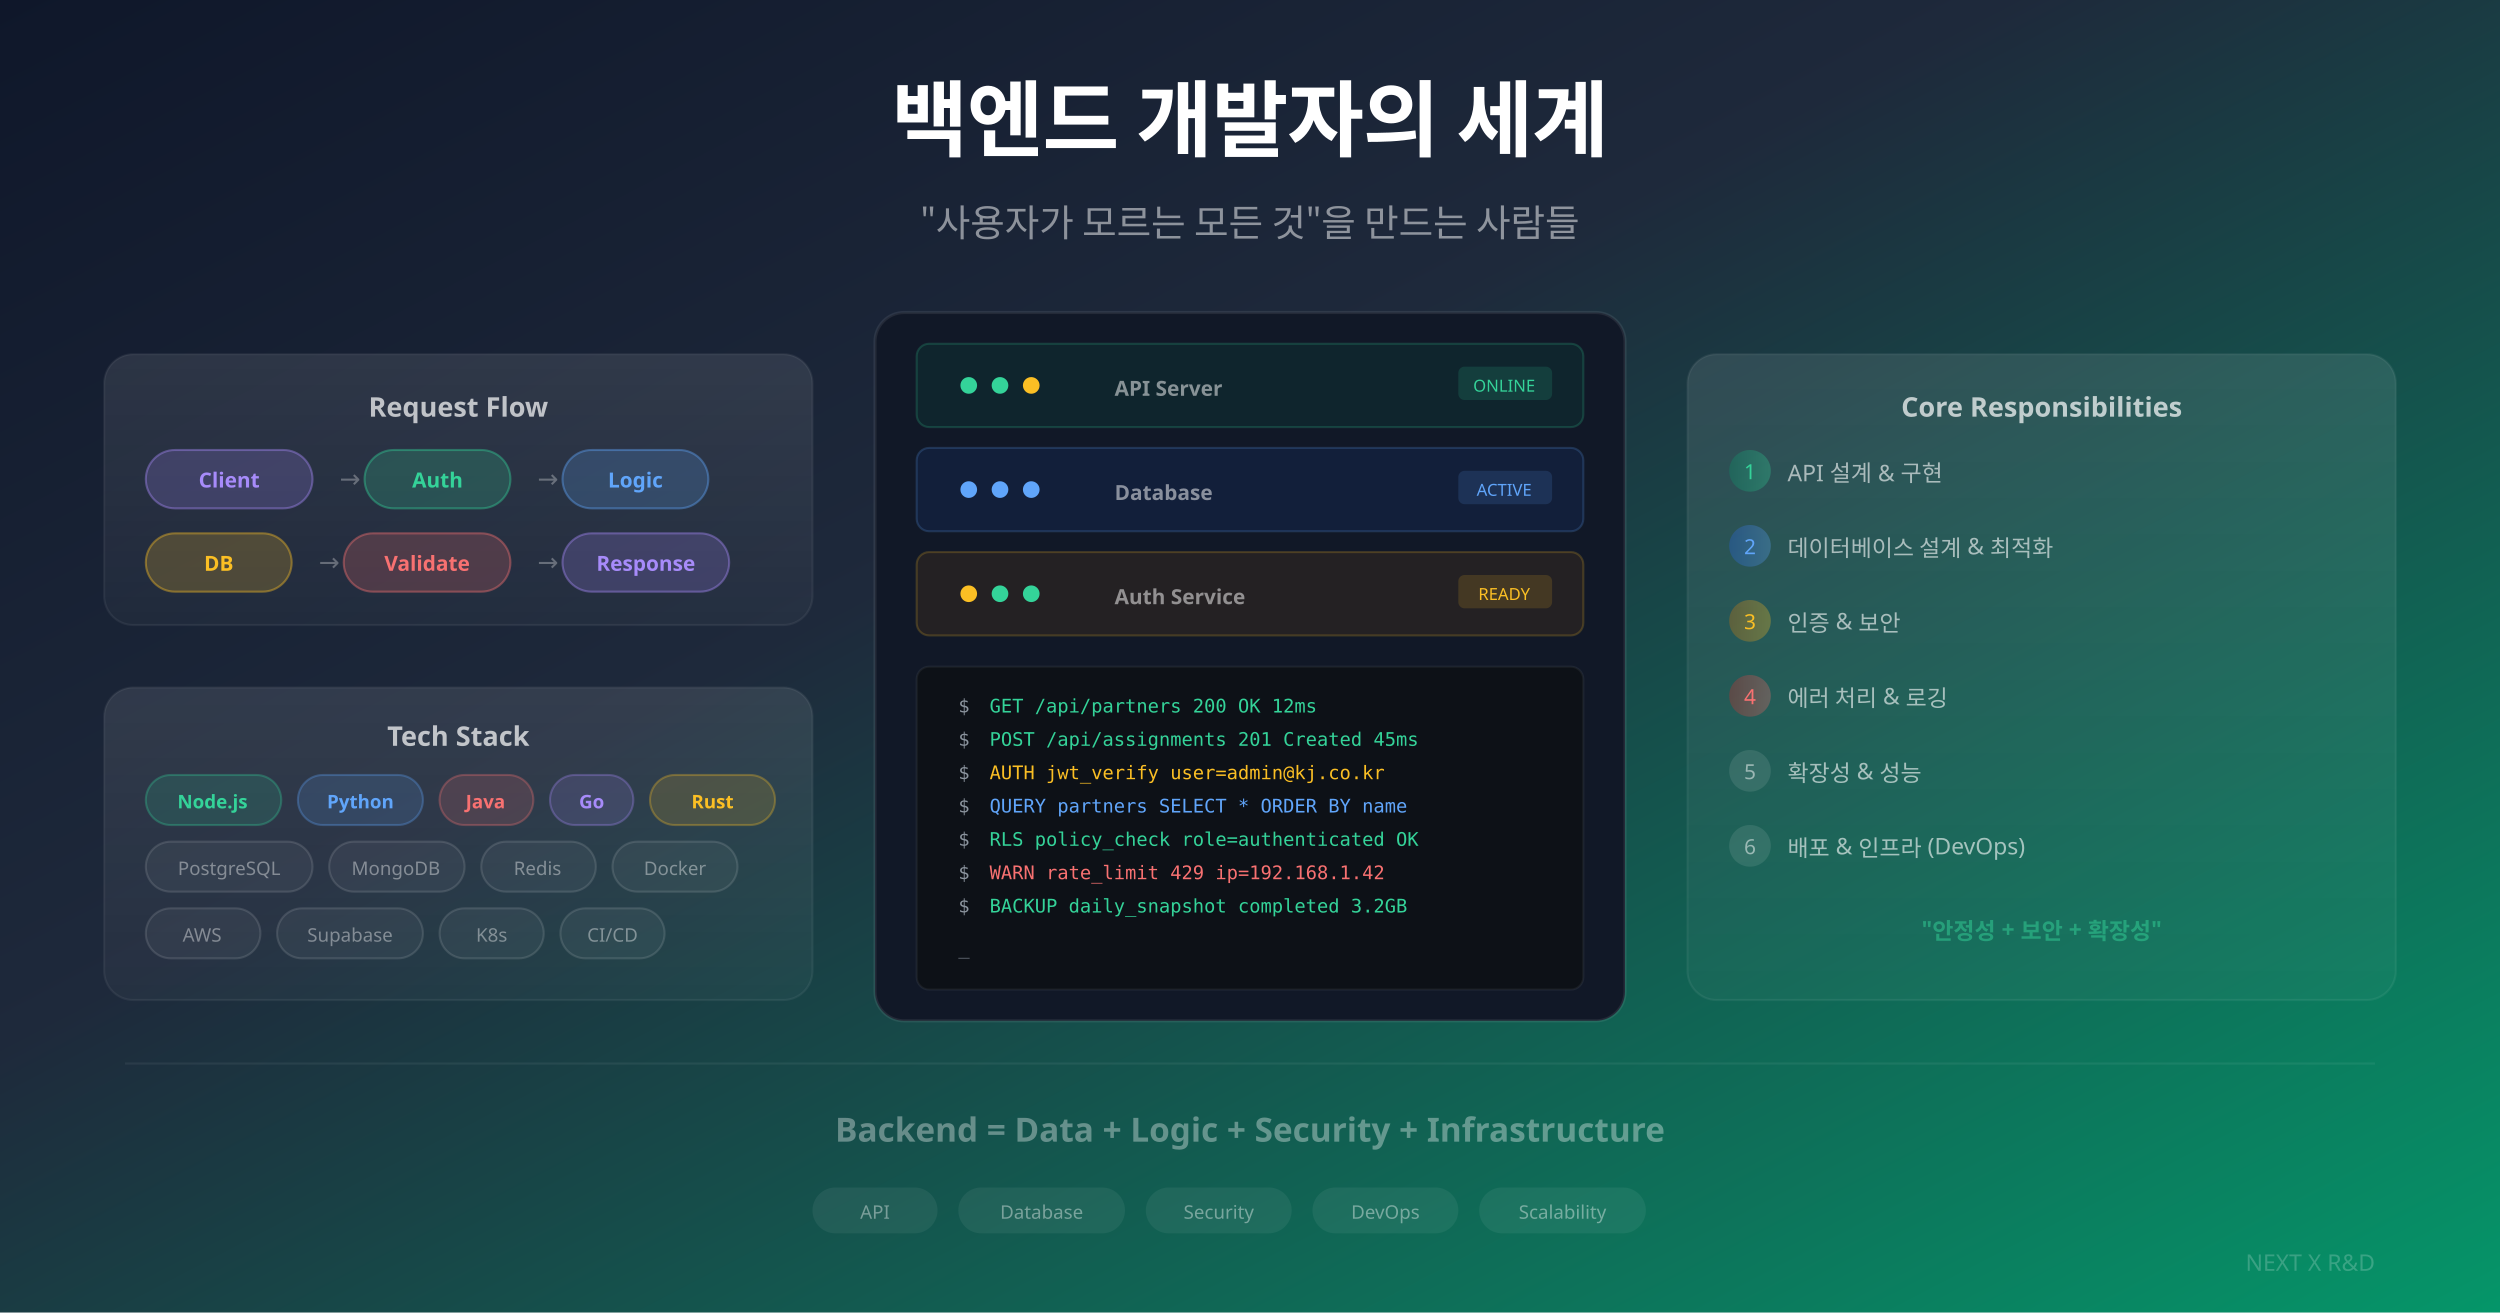
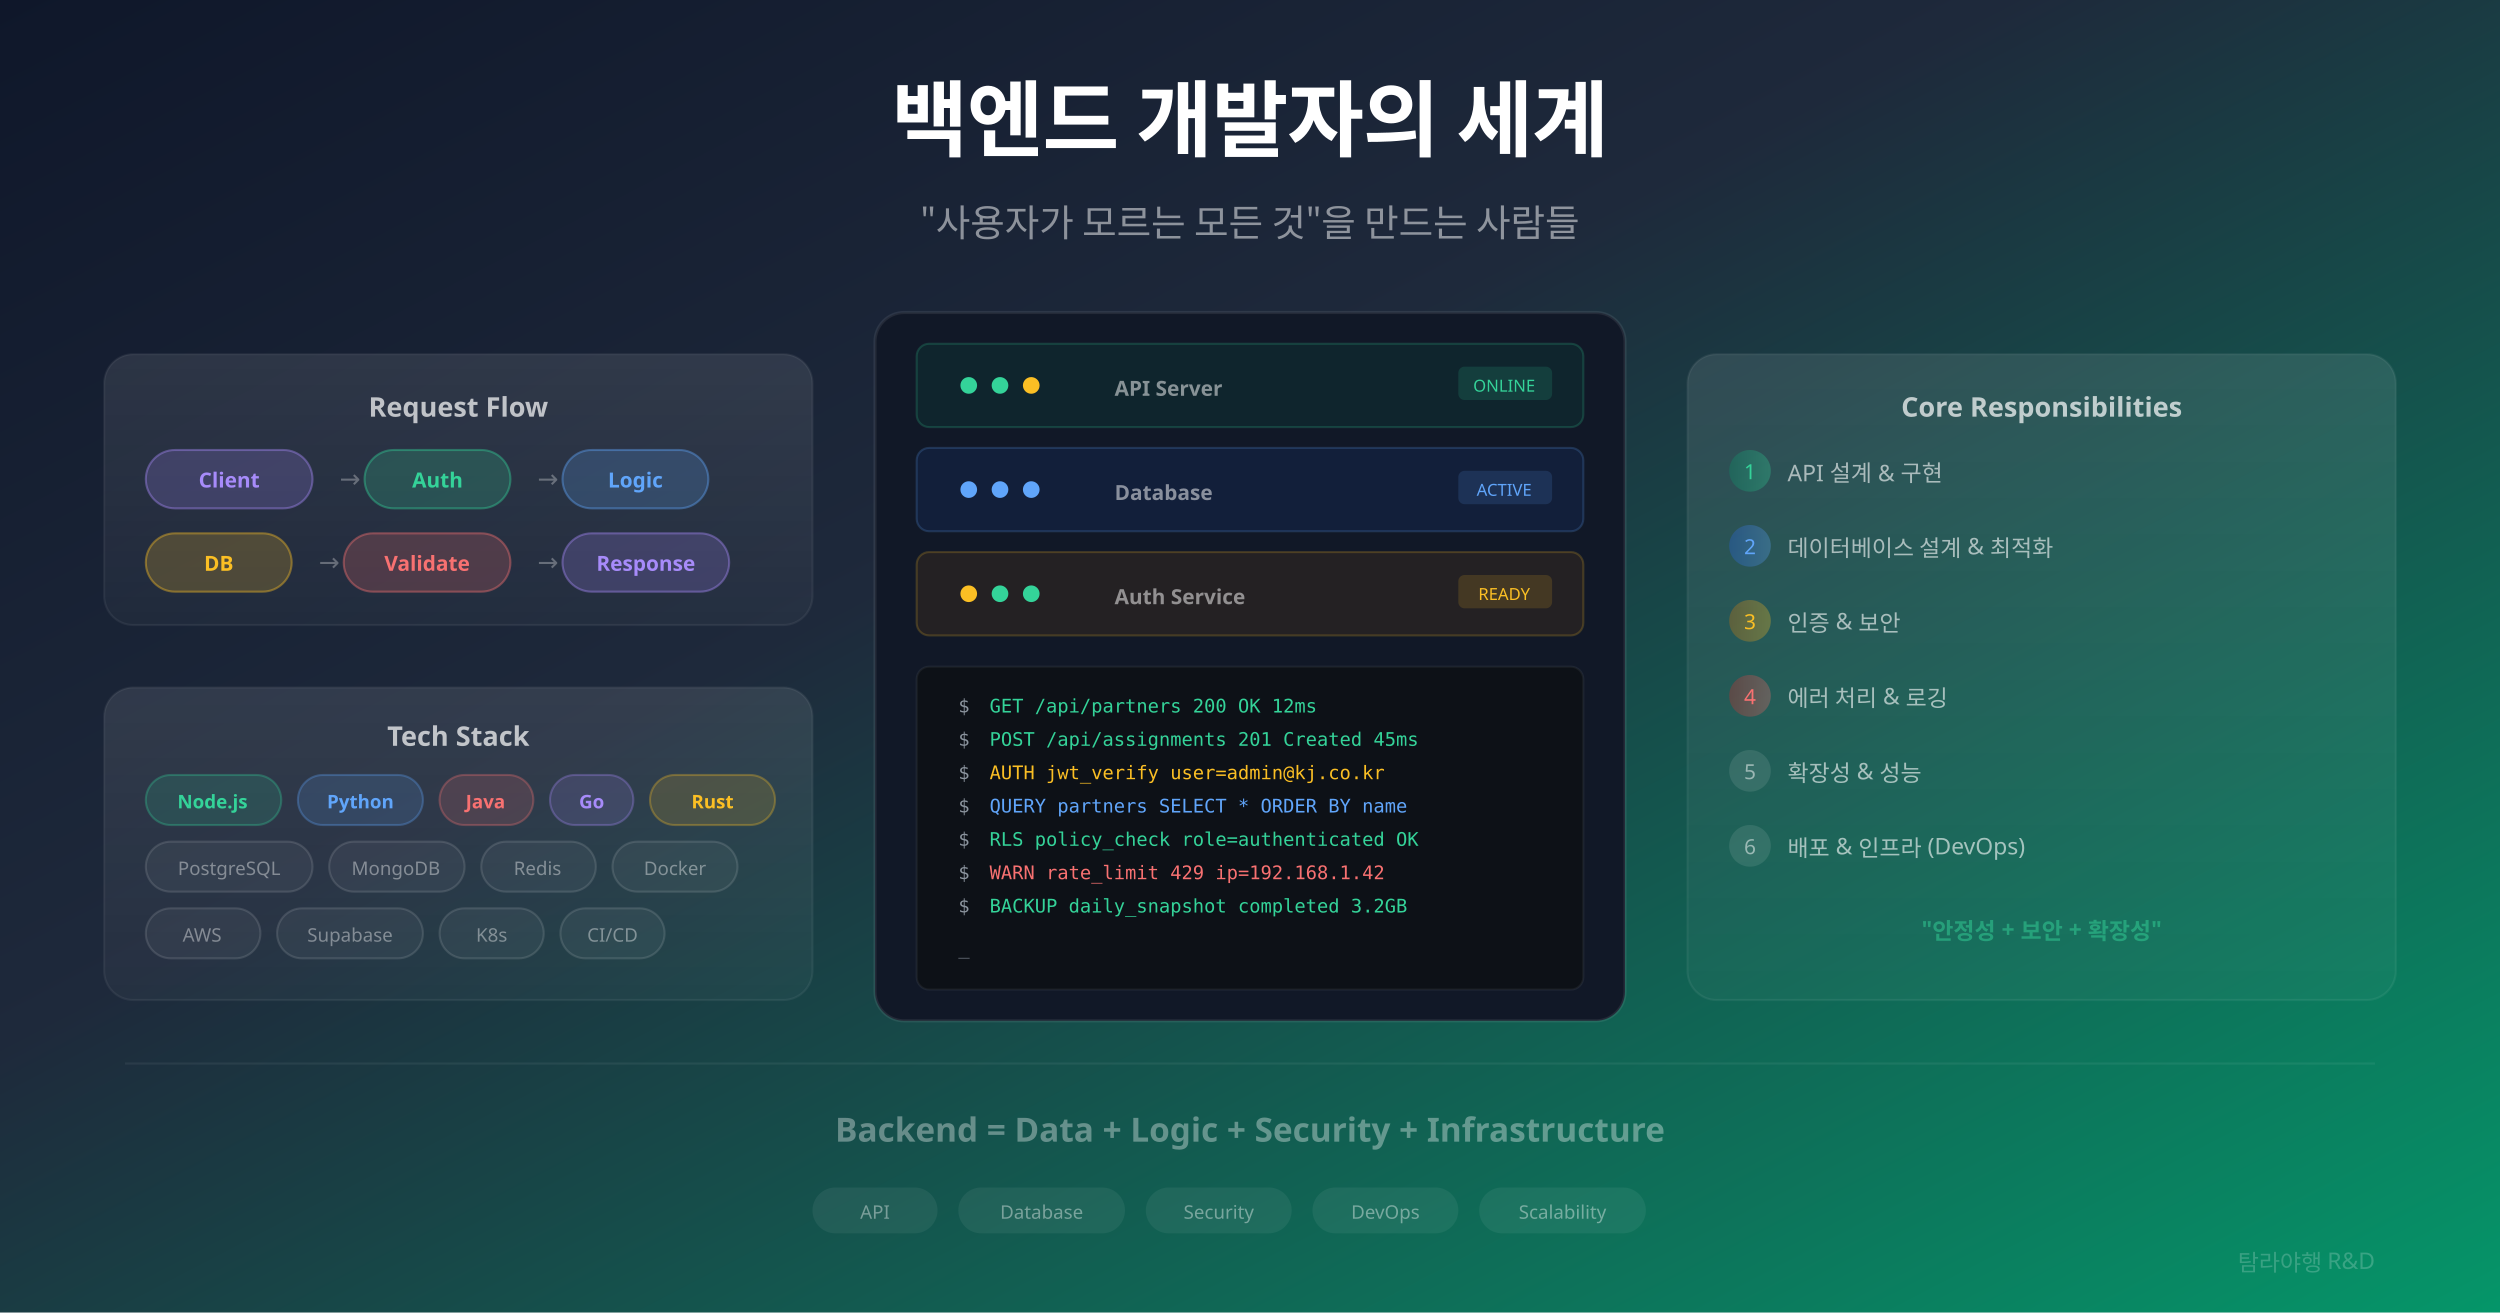
<svg xmlns="http://www.w3.org/2000/svg" viewBox="0 0 1200 630" font-family="'Segoe UI','Apple SD Gothic Neo','Malgun Gothic',sans-serif">
  <defs>
    <linearGradient id="bg" x1="0%" y1="0%" x2="100%" y2="100%">
      <stop offset="0%" style="stop-color:#0f172a" />
      <stop offset="40%" style="stop-color:#1e293b" />
      <stop offset="100%" style="stop-color:#059669" />
    </linearGradient>
    <linearGradient id="card" x1="0%" y1="0%" x2="0%" y2="100%">
      <stop offset="0%" style="stop-color:#ffffff;stop-opacity:0.1" />
      <stop offset="100%" style="stop-color:#ffffff;stop-opacity:0.03" />
    </linearGradient>
    <linearGradient id="emerald" x1="0%" y1="0%" x2="100%" y2="0%">
      <stop offset="0%" style="stop-color:#059669" />
      <stop offset="100%" style="stop-color:#34d399" />
    </linearGradient>
    <linearGradient id="blue" x1="0%" y1="0%" x2="100%" y2="0%">
      <stop offset="0%" style="stop-color:#2563eb" />
      <stop offset="100%" style="stop-color:#60a5fa" />
    </linearGradient>
    <linearGradient id="amber" x1="0%" y1="0%" x2="100%" y2="0%">
      <stop offset="0%" style="stop-color:#d97706" />
      <stop offset="100%" style="stop-color:#fbbf24" />
    </linearGradient>
    <linearGradient id="red" x1="0%" y1="0%" x2="100%" y2="0%">
      <stop offset="0%" style="stop-color:#dc2626" />
      <stop offset="100%" style="stop-color:#f87171" />
    </linearGradient>
  </defs>
  <rect width="1200" height="630" fill="url(#bg)" />
  <text x="600" y="72" text-anchor="middle" fill="#ffffff" font-size="40" font-weight="800" letter-spacing="-0.5">백엔드 개발자의 세계</text>
  <text x="600" y="112" text-anchor="middle" fill="rgba(255,255,255,0.5)" font-size="18">"사용자가 모르는 모든 것"을 만드는 사람들</text>
  <rect x="420" y="150" width="360" height="340" rx="14" fill="#111827" stroke="rgba(255,255,255,0.08)" stroke-width="1.5" />
  <rect x="440" y="165" width="320" height="40" rx="6" fill="rgba(5,150,105,0.1)" stroke="rgba(52,211,153,0.2)" stroke-width="1" />
  <circle cx="465" cy="185" r="4" fill="#34d399" />
  <circle cx="480" cy="185" r="4" fill="#34d399" />
  <circle cx="495" cy="185" r="4" fill="#fbbf24" />
  <text x="535" y="190" fill="rgba(255,255,255,0.5)" font-size="10" font-weight="600">API Server</text>
  <rect x="700" y="176" width="45" height="16" rx="3" fill="rgba(52,211,153,0.15)" />
  <text x="722" y="188" text-anchor="middle" fill="#34d399" font-size="8">ONLINE</text>
  <rect x="440" y="215" width="320" height="40" rx="6" fill="rgba(37,99,235,0.1)" stroke="rgba(96,165,250,0.2)" stroke-width="1" />
  <circle cx="465" cy="235" r="4" fill="#60a5fa" />
  <circle cx="480" cy="235" r="4" fill="#60a5fa" />
  <circle cx="495" cy="235" r="4" fill="#60a5fa" />
  <text x="535" y="240" fill="rgba(255,255,255,0.5)" font-size="10" font-weight="600">Database</text>
  <rect x="700" y="226" width="45" height="16" rx="3" fill="rgba(96,165,250,0.15)" />
  <text x="722" y="238" text-anchor="middle" fill="#60a5fa" font-size="8">ACTIVE</text>
  <rect x="440" y="265" width="320" height="40" rx="6" fill="rgba(217,119,6,0.1)" stroke="rgba(251,191,36,0.2)" stroke-width="1" />
  <circle cx="465" cy="285" r="4" fill="#fbbf24" />
  <circle cx="480" cy="285" r="4" fill="#34d399" />
  <circle cx="495" cy="285" r="4" fill="#34d399" />
  <text x="535" y="290" fill="rgba(255,255,255,0.5)" font-size="10" font-weight="600">Auth Service</text>
  <rect x="700" y="276" width="45" height="16" rx="3" fill="rgba(251,191,36,0.15)" />
  <text x="722" y="288" text-anchor="middle" fill="#fbbf24" font-size="8">READY</text>
  <rect x="440" y="320" width="320" height="155" rx="6" fill="#0d1117" stroke="rgba(255,255,255,0.06)" stroke-width="1" />
  <text x="460" y="342" fill="#8b949e" font-size="9" font-family="monospace">$</text>
  <text x="475" y="342" fill="#34d399" font-size="9" font-family="monospace">GET /api/partners 200 OK 12ms</text>
  <text x="460" y="358" fill="#8b949e" font-size="9" font-family="monospace">$</text>
  <text x="475" y="358" fill="#34d399" font-size="9" font-family="monospace">POST /api/assignments 201 Created 45ms</text>
  <text x="460" y="374" fill="#8b949e" font-size="9" font-family="monospace">$</text>
  <text x="475" y="374" fill="#fbbf24" font-size="9" font-family="monospace">AUTH jwt_verify user=admin@kj.co.kr</text>
  <text x="460" y="390" fill="#8b949e" font-size="9" font-family="monospace">$</text>
  <text x="475" y="390" fill="#60a5fa" font-size="9" font-family="monospace">QUERY partners SELECT * ORDER BY name</text>
  <text x="460" y="406" fill="#8b949e" font-size="9" font-family="monospace">$</text>
  <text x="475" y="406" fill="#34d399" font-size="9" font-family="monospace">RLS policy_check role=authenticated OK</text>
  <text x="460" y="422" fill="#8b949e" font-size="9" font-family="monospace">$</text>
  <text x="475" y="422" fill="#f87171" font-size="9" font-family="monospace">WARN rate_limit 429 ip=192.168.1.42</text>
  <text x="460" y="438" fill="#8b949e" font-size="9" font-family="monospace">$</text>
  <text x="475" y="438" fill="#34d399" font-size="9" font-family="monospace">BACKUP daily_snapshot completed 3.2GB</text>
  <text x="460" y="458" fill="#6e7681" font-size="9" font-family="monospace">_ </text>
  <rect x="50" y="170" width="340" height="130" rx="14" fill="url(#card)" stroke="rgba(255,255,255,0.06)" stroke-width="1" />
  <text x="220" y="200" text-anchor="middle" fill="rgba(255,255,255,0.7)" font-size="13" font-weight="700">Request Flow</text>
  <g transform="translate(70, 216)">
    <rect width="80" height="28" rx="14" fill="rgba(167,139,250,0.2)" stroke="rgba(167,139,250,0.4)" stroke-width="1" />
    <text x="40" y="18" text-anchor="middle" fill="#a78bfa" font-size="10" font-weight="600">Client</text>
  </g>
  <text x="163" y="234" fill="rgba(255,255,255,0.3)" font-size="12">→</text>
  <g transform="translate(175, 216)">
    <rect width="70" height="28" rx="14" fill="rgba(52,211,153,0.2)" stroke="rgba(52,211,153,0.4)" stroke-width="1" />
    <text x="35" y="18" text-anchor="middle" fill="#34d399" font-size="10" font-weight="600">Auth</text>
  </g>
  <text x="258" y="234" fill="rgba(255,255,255,0.3)" font-size="12">→</text>
  <g transform="translate(270, 216)">
    <rect width="70" height="28" rx="14" fill="rgba(96,165,250,0.2)" stroke="rgba(96,165,250,0.4)" stroke-width="1" />
    <text x="35" y="18" text-anchor="middle" fill="#60a5fa" font-size="10" font-weight="600">Logic</text>
  </g>
  <g transform="translate(70, 256)">
    <rect width="70" height="28" rx="14" fill="rgba(251,191,36,0.2)" stroke="rgba(251,191,36,0.4)" stroke-width="1" />
    <text x="35" y="18" text-anchor="middle" fill="#fbbf24" font-size="10" font-weight="600">DB</text>
  </g>
  <text x="153" y="274" fill="rgba(255,255,255,0.3)" font-size="12">→</text>
  <g transform="translate(165, 256)">
    <rect width="80" height="28" rx="14" fill="rgba(248,113,113,0.2)" stroke="rgba(248,113,113,0.4)" stroke-width="1" />
    <text x="40" y="18" text-anchor="middle" fill="#f87171" font-size="10" font-weight="600">Validate</text>
  </g>
  <text x="258" y="274" fill="rgba(255,255,255,0.3)" font-size="12">→</text>
  <g transform="translate(270, 256)">
    <rect width="80" height="28" rx="14" fill="rgba(167,139,250,0.2)" stroke="rgba(167,139,250,0.4)" stroke-width="1" />
    <text x="40" y="18" text-anchor="middle" fill="#a78bfa" font-size="10" font-weight="600">Response</text>
  </g>
  <rect x="810" y="170" width="340" height="310" rx="14" fill="url(#card)" stroke="rgba(255,255,255,0.06)" stroke-width="1" />
  <text x="980" y="200" text-anchor="middle" fill="rgba(255,255,255,0.7)" font-size="13" font-weight="700">Core Responsibilities</text>
  <g transform="translate(830, 216)">
    <circle cx="10" cy="10" r="10" fill="url(#emerald)" opacity="0.3" />
    <text x="10" y="14" text-anchor="middle" fill="#34d399" font-size="10">1</text>
    <text x="28" y="15" fill="rgba(255,255,255,0.6)" font-size="11">API 설계 &amp; 구현</text>
  </g>
  <g transform="translate(830, 252)">
    <circle cx="10" cy="10" r="10" fill="url(#blue)" opacity="0.3" />
    <text x="10" y="14" text-anchor="middle" fill="#60a5fa" font-size="10">2</text>
    <text x="28" y="15" fill="rgba(255,255,255,0.6)" font-size="11">데이터베이스 설계 &amp; 최적화</text>
  </g>
  <g transform="translate(830, 288)">
    <circle cx="10" cy="10" r="10" fill="url(#amber)" opacity="0.3" />
    <text x="10" y="14" text-anchor="middle" fill="#fbbf24" font-size="10">3</text>
    <text x="28" y="15" fill="rgba(255,255,255,0.6)" font-size="11">인증 &amp; 보안</text>
  </g>
  <g transform="translate(830, 324)">
    <circle cx="10" cy="10" r="10" fill="url(#red)" opacity="0.3" />
    <text x="10" y="14" text-anchor="middle" fill="#f87171" font-size="10">4</text>
    <text x="28" y="15" fill="rgba(255,255,255,0.6)" font-size="11">에러 처리 &amp; 로깅</text>
  </g>
  <g transform="translate(830, 360)">
    <circle cx="10" cy="10" r="10" fill="rgba(255,255,255,0.1)" />
    <text x="10" y="14" text-anchor="middle" fill="rgba(255,255,255,0.5)" font-size="10">5</text>
    <text x="28" y="15" fill="rgba(255,255,255,0.6)" font-size="11">확장성 &amp; 성능</text>
  </g>
  <g transform="translate(830, 396)">
    <circle cx="10" cy="10" r="10" fill="rgba(255,255,255,0.1)" />
    <text x="10" y="14" text-anchor="middle" fill="rgba(255,255,255,0.5)" font-size="10">6</text>
    <text x="28" y="15" fill="rgba(255,255,255,0.6)" font-size="11">배포 &amp; 인프라 (DevOps)</text>
  </g>
  <text x="980" y="450" text-anchor="middle" fill="rgba(52,211,153,0.5)" font-size="11" font-weight="600">"안정성 + 보안 + 확장성"</text>
  <rect x="50" y="330" width="340" height="150" rx="14" fill="url(#card)" stroke="rgba(255,255,255,0.06)" stroke-width="1" />
  <text x="220" y="358" text-anchor="middle" fill="rgba(255,255,255,0.7)" font-size="13" font-weight="700">Tech Stack</text>
  <rect x="70" y="372" width="65" height="24" rx="12" fill="rgba(52,211,153,0.15)" stroke="rgba(52,211,153,0.3)" stroke-width="1" />
  <text x="102" y="388" text-anchor="middle" fill="#34d399" font-size="9" font-weight="600">Node.js</text>
  <rect x="143" y="372" width="60" height="24" rx="12" fill="rgba(96,165,250,0.15)" stroke="rgba(96,165,250,0.3)" stroke-width="1" />
  <text x="173" y="388" text-anchor="middle" fill="#60a5fa" font-size="9" font-weight="600">Python</text>
  <rect x="211" y="372" width="45" height="24" rx="12" fill="rgba(248,113,113,0.15)" stroke="rgba(248,113,113,0.3)" stroke-width="1" />
  <text x="233" y="388" text-anchor="middle" fill="#f87171" font-size="9" font-weight="600">Java</text>
  <rect x="264" y="372" width="40" height="24" rx="12" fill="rgba(167,139,250,0.15)" stroke="rgba(167,139,250,0.3)" stroke-width="1" />
  <text x="284" y="388" text-anchor="middle" fill="#a78bfa" font-size="9" font-weight="600">Go</text>
  <rect x="312" y="372" width="60" height="24" rx="12" fill="rgba(251,191,36,0.15)" stroke="rgba(251,191,36,0.3)" stroke-width="1" />
  <text x="342" y="388" text-anchor="middle" fill="#fbbf24" font-size="9" font-weight="600">Rust</text>
  <rect x="70" y="404" width="80" height="24" rx="12" fill="rgba(255,255,255,0.05)" stroke="rgba(255,255,255,0.12)" stroke-width="1" />
  <text x="110" y="420" text-anchor="middle" fill="rgba(255,255,255,0.4)" font-size="9">PostgreSQL</text>
  <rect x="158" y="404" width="65" height="24" rx="12" fill="rgba(255,255,255,0.05)" stroke="rgba(255,255,255,0.12)" stroke-width="1" />
  <text x="190" y="420" text-anchor="middle" fill="rgba(255,255,255,0.4)" font-size="9">MongoDB</text>
  <rect x="231" y="404" width="55" height="24" rx="12" fill="rgba(255,255,255,0.05)" stroke="rgba(255,255,255,0.12)" stroke-width="1" />
  <text x="258" y="420" text-anchor="middle" fill="rgba(255,255,255,0.4)" font-size="9">Redis</text>
  <rect x="294" y="404" width="60" height="24" rx="12" fill="rgba(255,255,255,0.05)" stroke="rgba(255,255,255,0.12)" stroke-width="1" />
  <text x="324" y="420" text-anchor="middle" fill="rgba(255,255,255,0.4)" font-size="9">Docker</text>
  <rect x="70" y="436" width="55" height="24" rx="12" fill="rgba(255,255,255,0.05)" stroke="rgba(255,255,255,0.12)" stroke-width="1" />
  <text x="97" y="452" text-anchor="middle" fill="rgba(255,255,255,0.4)" font-size="9">AWS</text>
  <rect x="133" y="436" width="70" height="24" rx="12" fill="rgba(255,255,255,0.05)" stroke="rgba(255,255,255,0.12)" stroke-width="1" />
  <text x="168" y="452" text-anchor="middle" fill="rgba(255,255,255,0.4)" font-size="9">Supabase</text>
  <rect x="211" y="436" width="50" height="24" rx="12" fill="rgba(255,255,255,0.05)" stroke="rgba(255,255,255,0.12)" stroke-width="1" />
  <text x="236" y="452" text-anchor="middle" fill="rgba(255,255,255,0.4)" font-size="9">K8s</text>
  <rect x="269" y="436" width="50" height="24" rx="12" fill="rgba(255,255,255,0.05)" stroke="rgba(255,255,255,0.12)" stroke-width="1" />
  <text x="294" y="452" text-anchor="middle" fill="rgba(255,255,255,0.4)" font-size="9">CI/CD</text>
  <rect x="60" y="510" width="1080" height="1" fill="rgba(255,255,255,0.06)" />
  <text x="600" y="548" text-anchor="middle" fill="rgba(255,255,255,0.35)" font-size="16" font-weight="600">Backend = Data + Logic + Security + Infrastructure</text>
  <rect x="390" y="570" width="60" height="22" rx="11" fill="rgba(255,255,255,0.06)" />
  <text x="420" y="585" text-anchor="middle" fill="rgba(255,255,255,0.4)" font-size="9">API</text>
  <rect x="460" y="570" width="80" height="22" rx="11" fill="rgba(255,255,255,0.06)" />
  <text x="500" y="585" text-anchor="middle" fill="rgba(255,255,255,0.4)" font-size="9">Database</text>
  <rect x="550" y="570" width="70" height="22" rx="11" fill="rgba(255,255,255,0.06)" />
  <text x="585" y="585" text-anchor="middle" fill="rgba(255,255,255,0.4)" font-size="9">Security</text>
  <rect x="630" y="570" width="70" height="22" rx="11" fill="rgba(255,255,255,0.06)" />
  <text x="665" y="585" text-anchor="middle" fill="rgba(255,255,255,0.4)" font-size="9">DevOps</text>
  <rect x="710" y="570" width="80" height="22" rx="11" fill="rgba(255,255,255,0.06)" />
  <text x="750" y="585" text-anchor="middle" fill="rgba(255,255,255,0.4)" font-size="9">Scalability</text>
-   <text x="1140" y="610" text-anchor="end" fill="rgba(255,255,255,0.2)" font-size="11">NEXT X R&amp;D</text>
+   <text x="1140" y="610" text-anchor="end" fill="rgba(255,255,255,0.2)" font-size="11">탐라야행 R&amp;D</text>
</svg>
